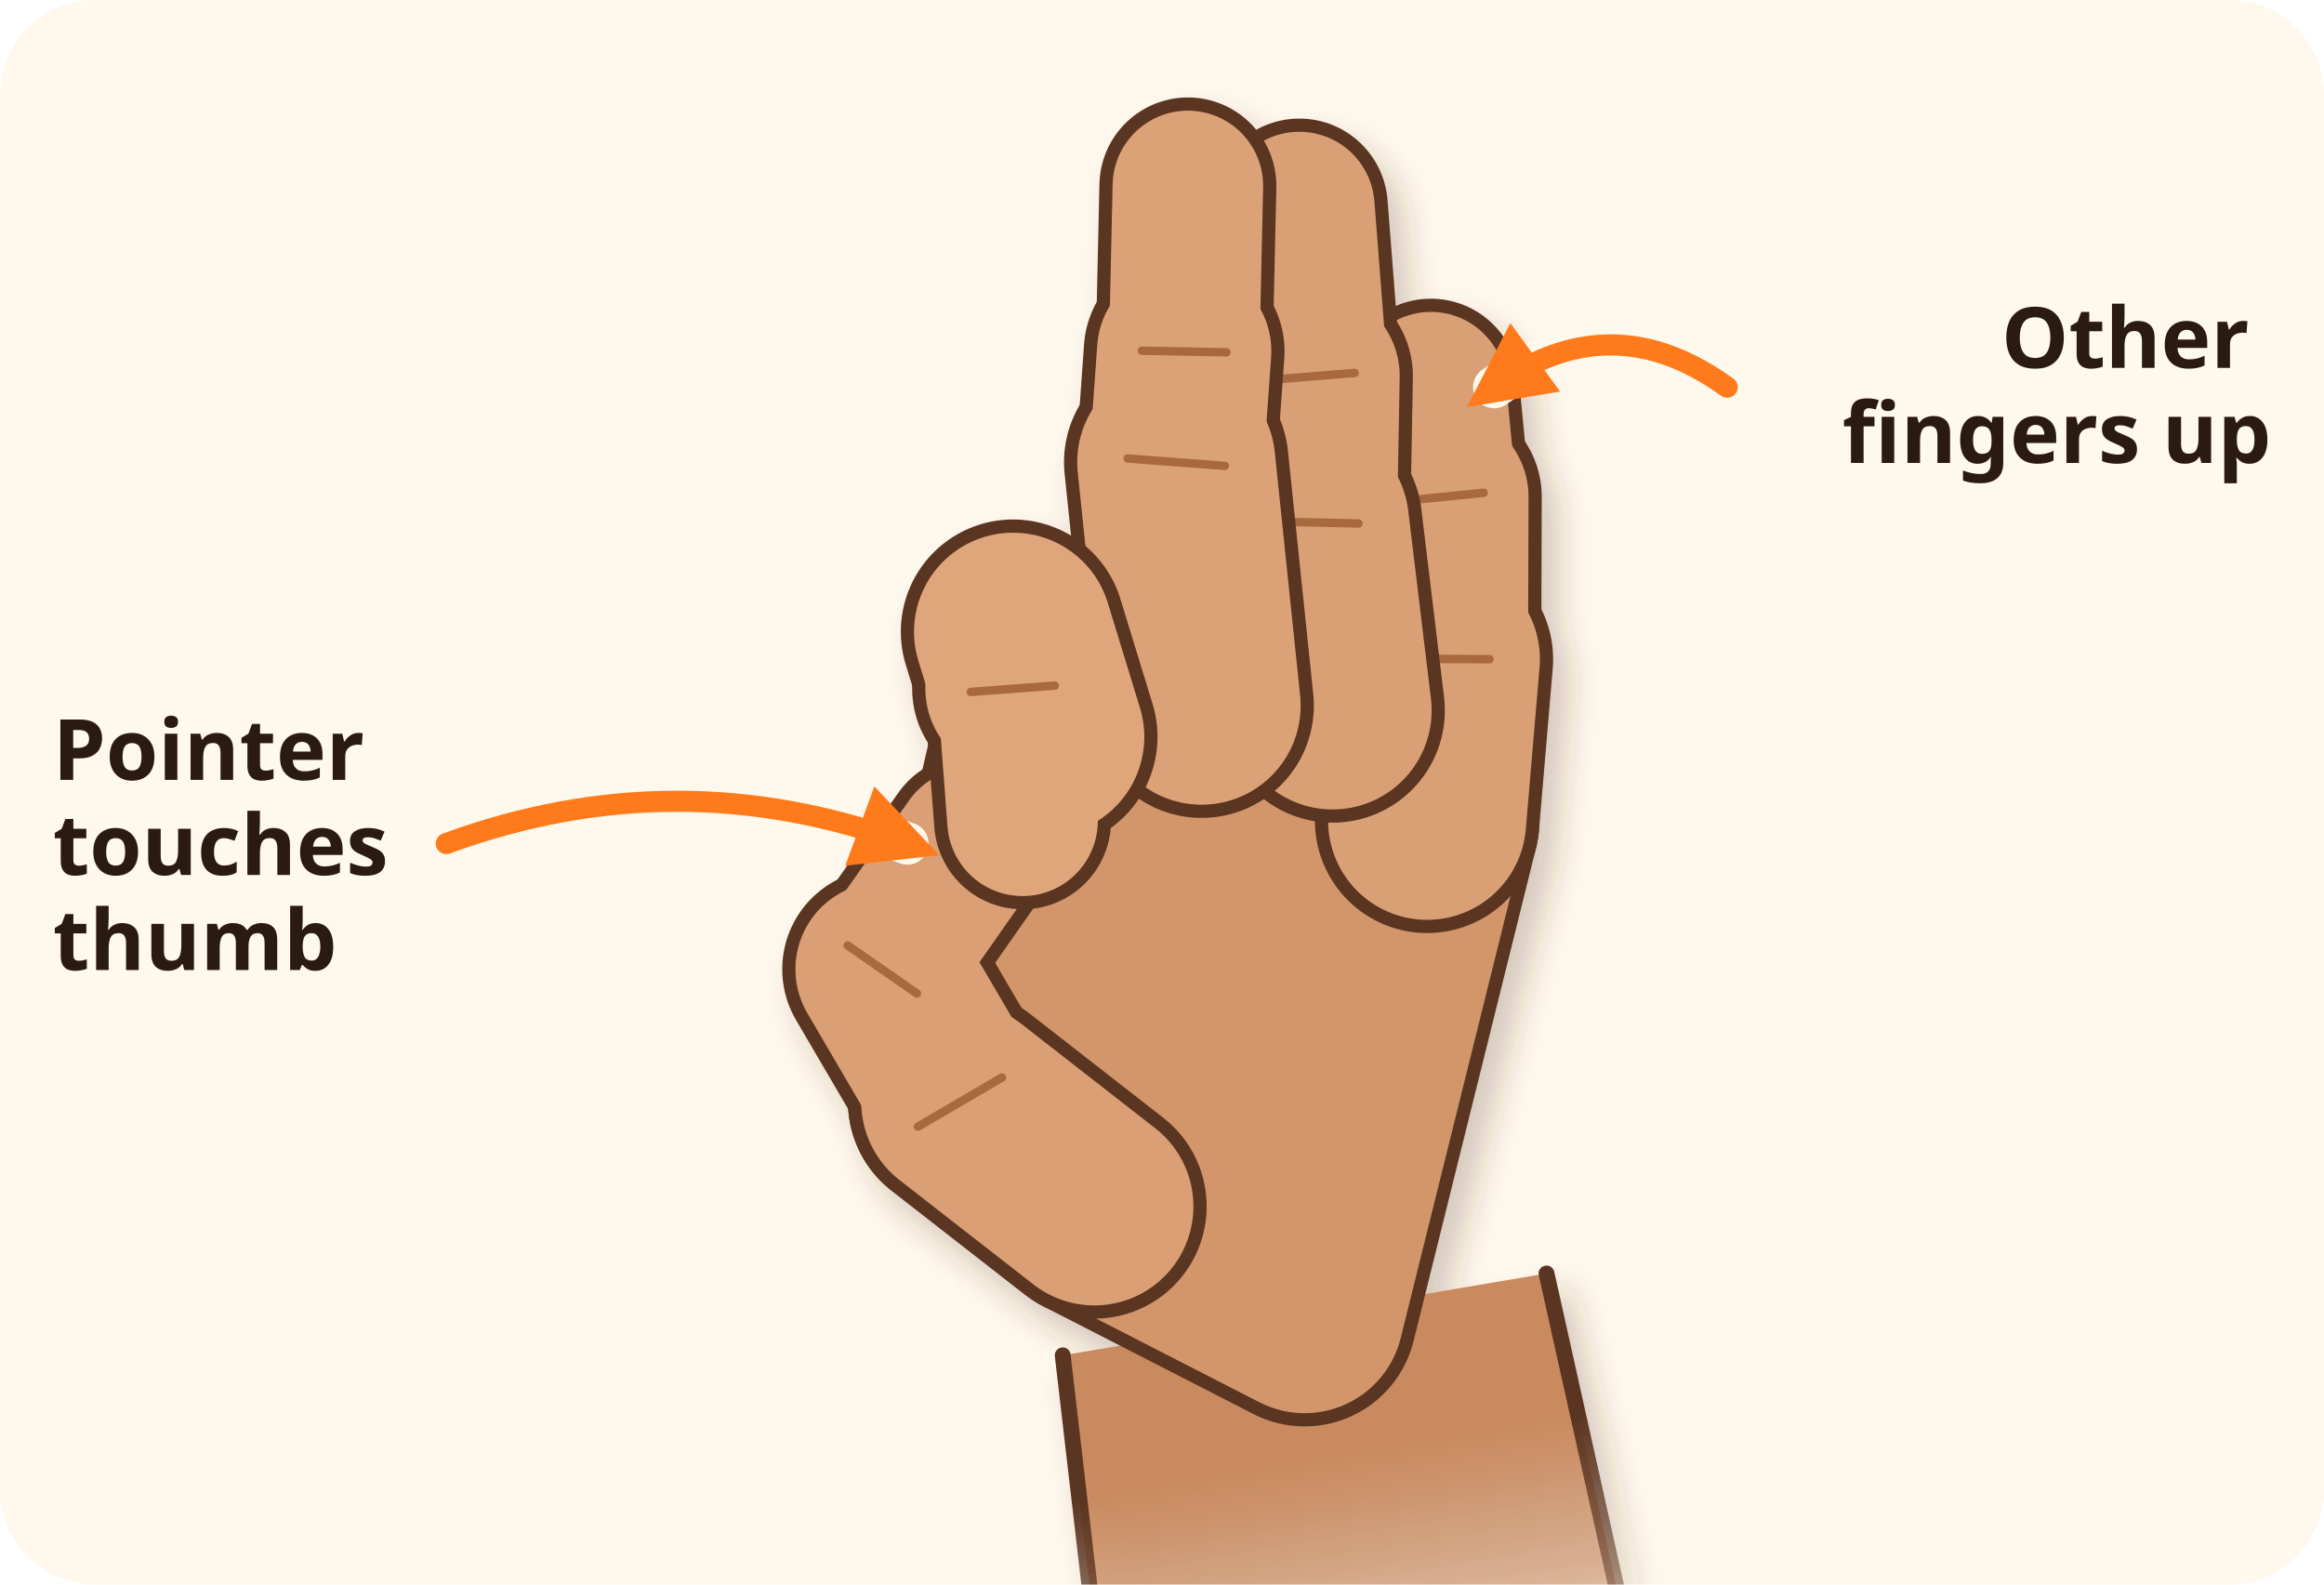
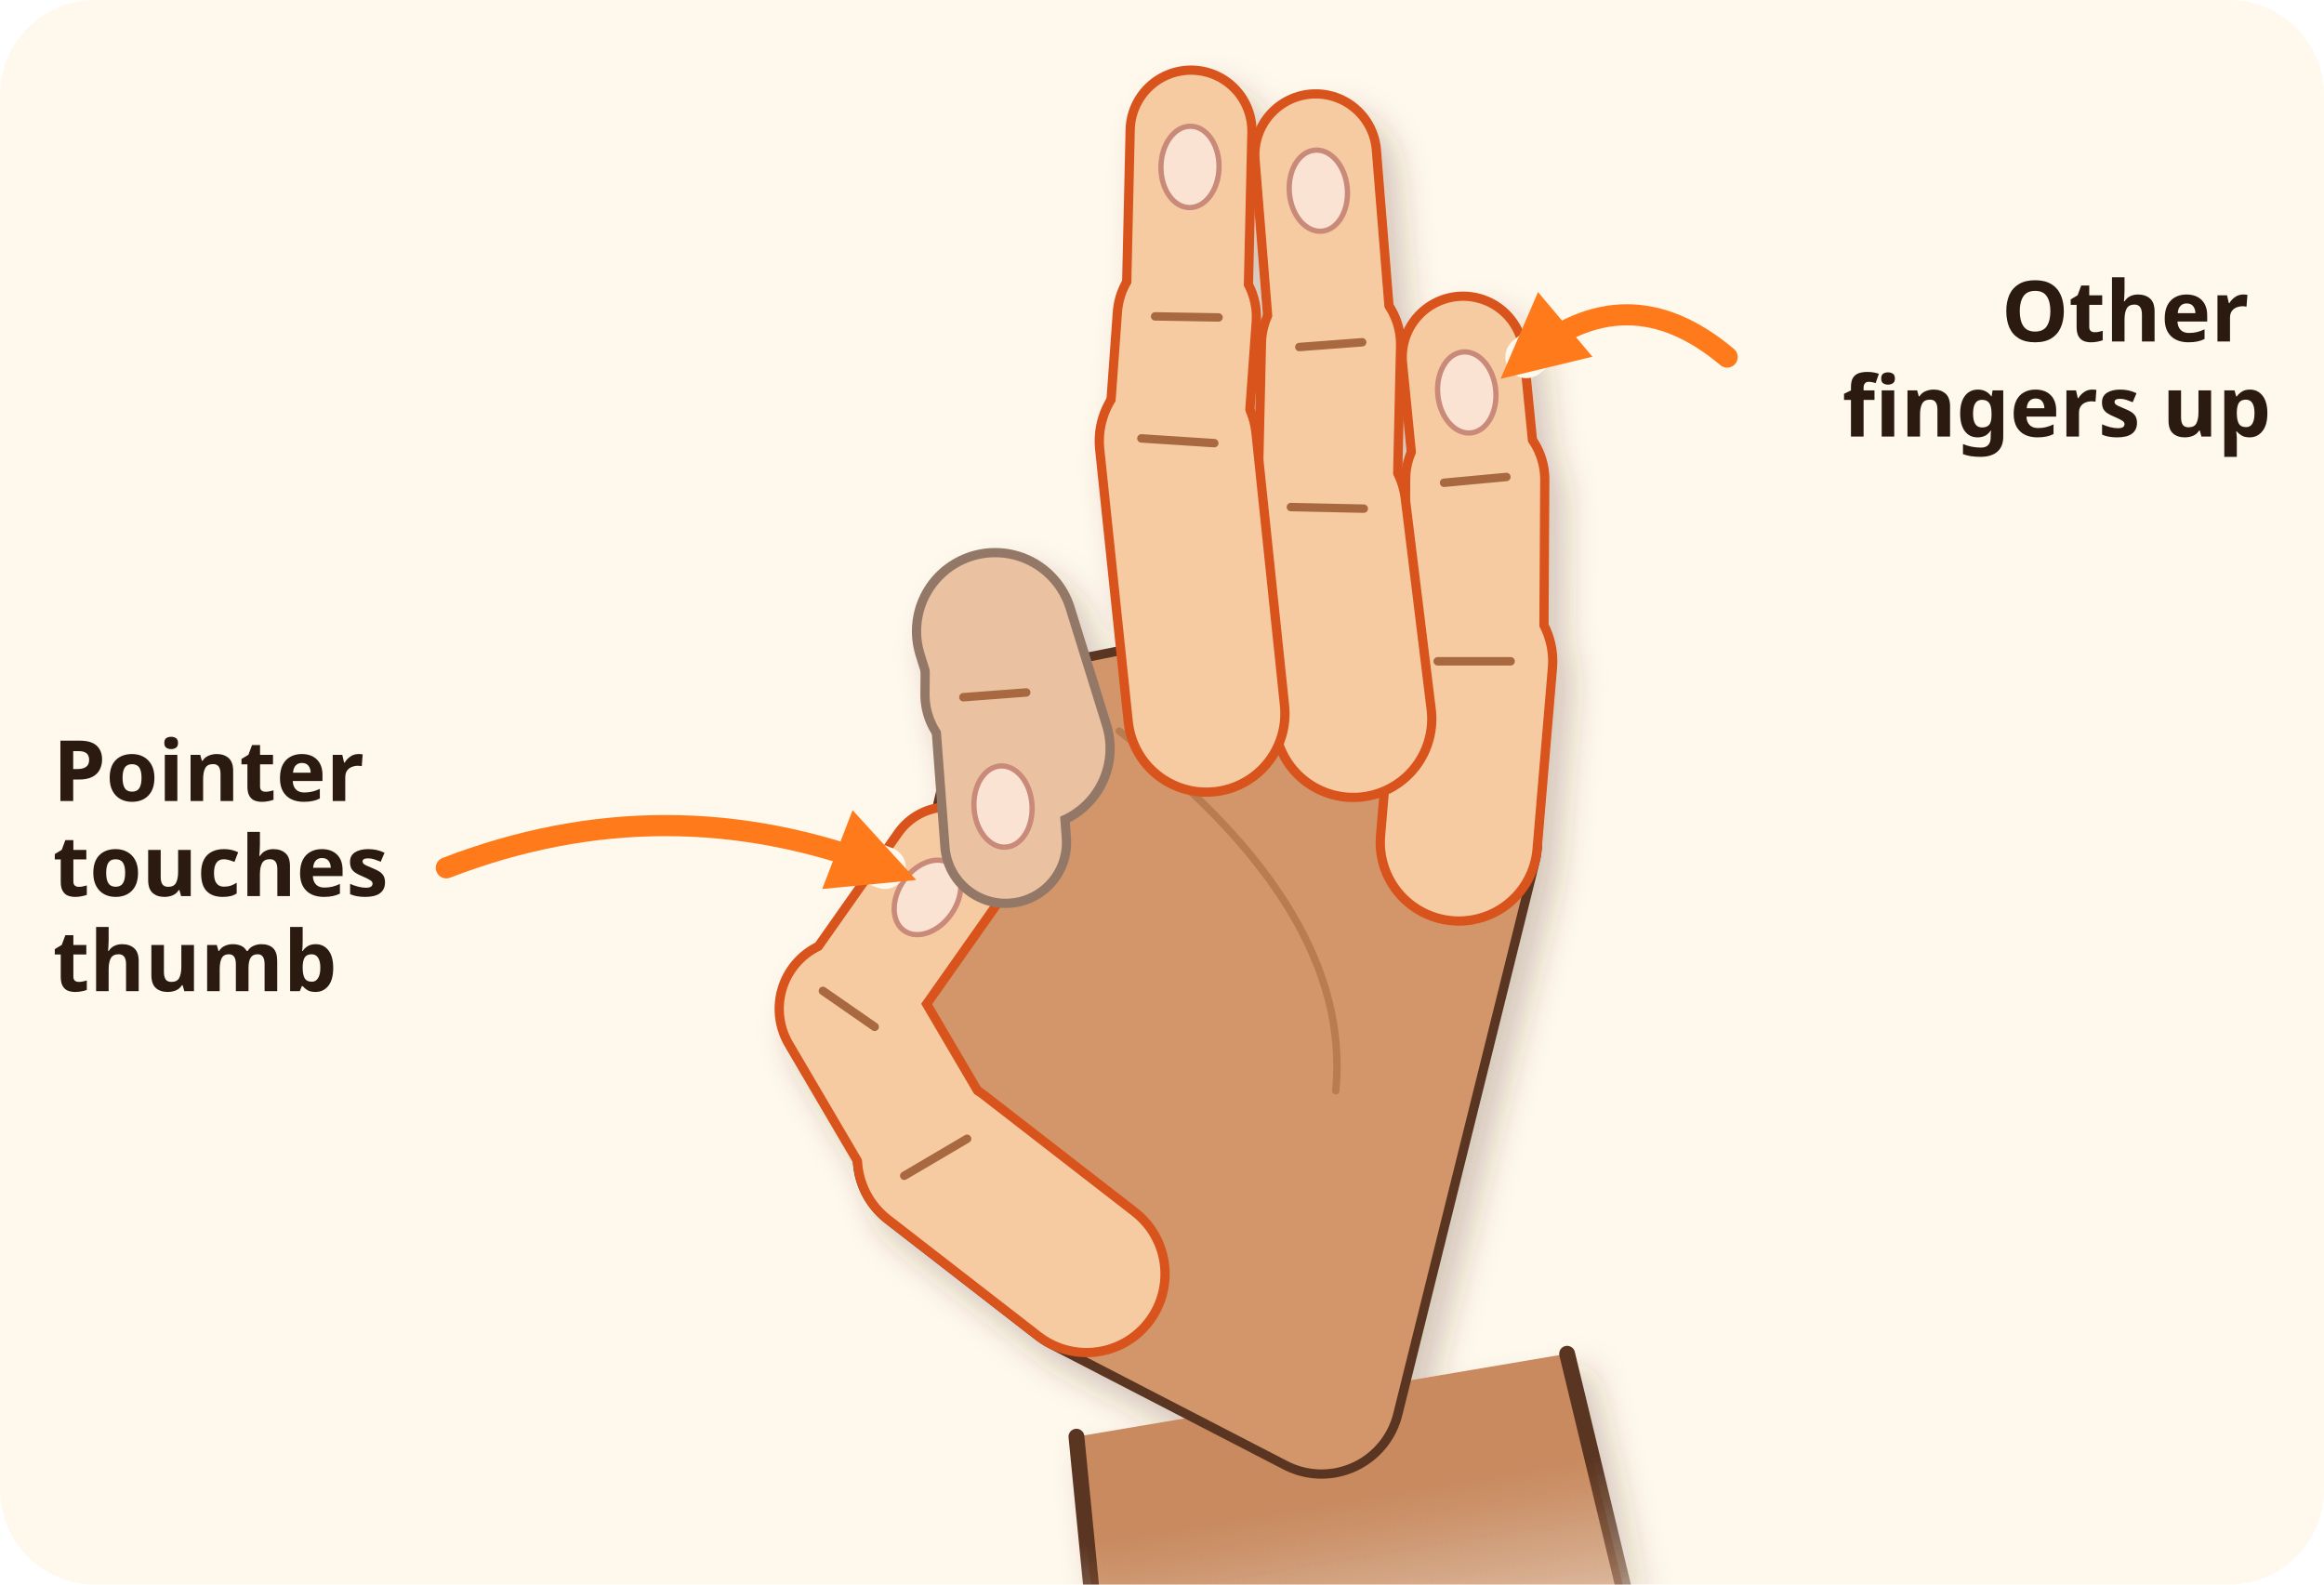
<svg xmlns="http://www.w3.org/2000/svg" viewBox="0 0 440 300" width="440" height="300" role="img">
  <defs>
    <marker id="head" viewBox="0 0 10 10" refX="6" refY="5" markerWidth="4" markerHeight="4" orient="auto">
      <path d="M0,0 L10,5 L0,10 z" fill="#ff7a1a" />
    </marker>
    <filter id="shadow" filterUnits="userSpaceOnUse" x="0" y="0" width="440" height="300">
      <feDropShadow dx="3" dy="4" stdDeviation="3" flood-color="#5a3420" flood-opacity="0.25" />
    </filter>
    <clipPath id="card">
      <rect width="440" height="300" rx="18" />
    </clipPath>
  </defs>
  <rect width="440" height="300" rx="18" fill="#fff8ec" />
  <g clip-path="url(#card)">
    <g stroke-linecap="round" stroke-linejoin="round" filter="url(#shadow)">
      <defs>
-         <linearGradient id="arm" gradientUnits="userSpaceOnUse" x1="247.0" y1="248.8" x2="262.0" y2="337.6">
+         <linearGradient id="arm" gradientUnits="userSpaceOnUse" x1="250.2" y1="264.2" x2="261.4" y2="330.4">
          <stop offset="0.3" stop-color="#c98a5f" />
          <stop offset="1" stop-color="#c98a5f" stop-opacity="0" />
        </linearGradient>
-         <linearGradient id="arm-edge" gradientUnits="userSpaceOnUse" x1="247.0" y1="248.8" x2="262.0" y2="337.6">
+         <linearGradient id="arm-edge" gradientUnits="userSpaceOnUse" x1="250.2" y1="264.2" x2="261.4" y2="330.4">
          <stop offset="0.3" stop-color="#5a3420" />
          <stop offset="1" stop-color="#5a3420" stop-opacity="0" />
        </linearGradient>
      </defs>
-       <polygon points="201.2,256.6 211.6,346.1 312.4,329.1 292.8,241.1" fill="url(#arm)" />
-       <polyline points="201.2,256.6 211.6,346.1" fill="none" stroke="url(#arm-edge)" stroke-width="3" />
-       <polyline points="292.8,241.1 312.4,329.1" fill="none" stroke="url(#arm-edge)" stroke-width="3" />
-       <polygon points="247.0,248.8 207.2,228.4 181.8,208.6 197.9,139.5 227.5,133.6 252.3,134.5 270.2,155.4" fill="#d2966b" stroke="#5a3420" stroke-width="42.5" />
-       <polygon points="247.0,248.8 207.2,228.4 181.8,208.6 197.9,139.5 227.5,133.6 252.3,134.5 270.2,155.4" fill="#d2966b" stroke="#d2966b" stroke-width="37.5" />
-       <line x1="270.2" y1="155.4" x2="272.8" y2="124.8" stroke="#5a3420" stroke-width="42.5" />
-       <line x1="272.8" y1="124.8" x2="272.9" y2="94.1" stroke="#5a3420" stroke-width="38.0" />
-       <line x1="272.9" y1="94.1" x2="270.9" y2="73.3" stroke="#5a3420" stroke-width="33.5" />
-       <line x1="270.2" y1="155.4" x2="272.8" y2="124.8" stroke="#d99f74" stroke-width="37.5" />
-       <line x1="272.8" y1="124.8" x2="272.9" y2="94.1" stroke="#d99f74" stroke-width="33.0" />
-       <line x1="272.9" y1="94.1" x2="270.9" y2="73.3" stroke="#d99f74" stroke-width="28.5" />
-       <line x1="282.0" y1="124.8" x2="263.6" y2="124.7" stroke="#a8693f" stroke-width="1.6" />
-       <line x1="280.9" y1="93.3" x2="265.0" y2="94.9" stroke="#a8693f" stroke-width="1.6" />
-       <line x1="207.2" y1="228.4" x2="181.8" y2="208.6" stroke="#5a3420" stroke-width="42.5" />
-       <line x1="181.8" y1="208.6" x2="167.1" y2="183.5" stroke="#5a3420" stroke-width="38.0" />
-       <line x1="167.1" y1="183.5" x2="183.8" y2="159.7" stroke="#5a3420" stroke-width="33.5" />
-       <line x1="207.2" y1="228.4" x2="181.8" y2="208.6" stroke="#da9f74" stroke-width="37.5" />
-       <line x1="181.8" y1="208.6" x2="167.1" y2="183.5" stroke="#da9f74" stroke-width="33.0" />
-       <line x1="167.1" y1="183.5" x2="183.8" y2="159.7" stroke="#da9f74" stroke-width="28.5" />
-       <line x1="189.7" y1="204.0" x2="173.8" y2="213.3" stroke="#a8693f" stroke-width="1.6" />
-       <line x1="173.6" y1="188.1" x2="160.5" y2="179.0" stroke="#a8693f" stroke-width="1.6" />
-       <line x1="252.3" y1="134.5" x2="248.0" y2="98.9" stroke="#5a3420" stroke-width="42.5" />
-       <line x1="248.0" y1="98.9" x2="248.5" y2="71.2" stroke="#5a3420" stroke-width="38.0" />
-       <line x1="248.5" y1="71.2" x2="246.0" y2="39.2" stroke="#5a3420" stroke-width="33.5" />
-       <line x1="252.3" y1="134.5" x2="248.0" y2="98.9" stroke="#daa075" stroke-width="37.5" />
-       <line x1="248.0" y1="98.9" x2="248.5" y2="71.2" stroke="#daa075" stroke-width="33.0" />
-       <line x1="248.5" y1="71.2" x2="246.0" y2="39.2" stroke="#daa075" stroke-width="28.5" />
-       <line x1="257.2" y1="99.1" x2="238.7" y2="98.7" stroke="#a8693f" stroke-width="1.6" />
-       <line x1="256.5" y1="70.6" x2="240.6" y2="71.9" stroke="#a8693f" stroke-width="1.6" />
-       <line x1="227.5" y1="133.6" x2="222.7" y2="87.5" stroke="#5a3420" stroke-width="42.5" />
-       <line x1="222.7" y1="87.5" x2="224.2" y2="66.5" stroke="#5a3420" stroke-width="38.0" />
-       <line x1="224.2" y1="66.5" x2="224.9" y2="35.2" stroke="#5a3420" stroke-width="33.5" />
-       <line x1="227.5" y1="133.6" x2="222.7" y2="87.5" stroke="#dca277" stroke-width="37.5" />
-       <line x1="222.7" y1="87.5" x2="224.2" y2="66.5" stroke="#dca277" stroke-width="33.0" />
-       <line x1="224.2" y1="66.5" x2="224.9" y2="35.2" stroke="#dca277" stroke-width="28.5" />
-       <line x1="231.9" y1="88.2" x2="213.5" y2="86.8" stroke="#a8693f" stroke-width="1.6" />
-       <line x1="232.2" y1="66.7" x2="216.2" y2="66.4" stroke="#a8693f" stroke-width="1.6" />
-       <line x1="197.9" y1="139.5" x2="191.8" y2="119.6" stroke="#5a3420" stroke-width="42.5" />
-       <line x1="191.8" y1="119.6" x2="191.7" y2="130.4" stroke="#5a3420" stroke-width="38.0" />
-       <line x1="191.7" y1="130.4" x2="193.6" y2="155.4" stroke="#5a3420" stroke-width="33.5" />
-       <line x1="197.9" y1="139.5" x2="191.8" y2="119.6" stroke="#dfa67b" stroke-width="37.5" />
-       <line x1="191.8" y1="119.6" x2="191.7" y2="130.4" stroke="#dfa67b" stroke-width="33.0" />
-       <line x1="191.7" y1="130.4" x2="193.6" y2="155.4" stroke="#dfa67b" stroke-width="28.5" />
-       <line x1="183.8" y1="131.0" x2="199.7" y2="129.8" stroke="#a8693f" stroke-width="1.6" />
+       <polygon points="203.8,272.0 210.4,339.1 312.5,321.8 296.7,256.3" fill="url(#arm)" />
+       <polyline points="203.8,272.0 210.4,339.1" fill="none" stroke="url(#arm-edge)" stroke-width="3" />
+       <polyline points="296.7,256.3 312.5,321.8" fill="none" stroke="url(#arm-edge)" stroke-width="3" />
+       <polygon points="250.2,264.2 205.7,241.2 177.2,219.1 195.3,141.7 228.4,135.1 256.2,136.1 276.2,159.5" fill="#d2966b" stroke="#5a3420" stroke-width="31.5" />
+       <polygon points="250.2,264.2 205.7,241.2 177.2,219.1 195.3,141.7 228.4,135.1 256.2,136.1 276.2,159.5" fill="#d2966b" stroke="#d2966b" stroke-width="28.0" />
+       <path d="M 211.9,138.4 Q 256.2,172.5 252.9,206.5" fill="none" stroke="#a8693f" stroke-width="1.4" opacity="0.6" />
+       <line x1="276.2" y1="159.5" x2="279.1" y2="125.2" stroke="#d9531a" stroke-width="31.5" />
+       <line x1="279.1" y1="125.2" x2="279.3" y2="90.8" stroke="#d9531a" stroke-width="28.1" />
+       <line x1="279.3" y1="90.8" x2="277.0" y2="67.6" stroke="#d9531a" stroke-width="24.8" />
+       <line x1="276.2" y1="159.5" x2="279.1" y2="125.2" stroke="#f6cba2" stroke-width="28.0" />
+       <line x1="279.1" y1="125.2" x2="279.3" y2="90.8" stroke="#f6cba2" stroke-width="24.6" />
+       <line x1="279.3" y1="90.8" x2="277.0" y2="67.6" stroke="#f6cba2" stroke-width="21.3" />
+       <ellipse cx="277.7" cy="74.3" rx="7.7" ry="5.5" transform="rotate(-96 277.7 74.3)" fill="#fbe3d4" stroke="#c98a7a" stroke-width="1" />
+       <line x1="286.0" y1="125.2" x2="272.2" y2="125.2" stroke="#a8693f" stroke-width="1.6" />
+       <line x1="285.2" y1="90.3" x2="273.4" y2="91.4" stroke="#a8693f" stroke-width="1.6" />
+       <line x1="205.7" y1="241.2" x2="177.2" y2="219.1" stroke="#d9531a" stroke-width="31.5" />
+       <line x1="177.2" y1="219.1" x2="160.7" y2="191.0" stroke="#d9531a" stroke-width="28.1" />
+       <line x1="160.7" y1="191.0" x2="179.5" y2="164.3" stroke="#d9531a" stroke-width="24.8" />
+       <line x1="205.7" y1="241.2" x2="177.2" y2="219.1" stroke="#f6cba2" stroke-width="28.0" />
+       <line x1="177.2" y1="219.1" x2="160.7" y2="191.0" stroke="#f6cba2" stroke-width="24.6" />
+       <line x1="160.7" y1="191.0" x2="179.5" y2="164.3" stroke="#f6cba2" stroke-width="21.3" />
+       <ellipse cx="175.6" cy="169.9" rx="7.7" ry="5.5" transform="rotate(-55 175.6 169.9)" fill="#fbe3d4" stroke="#c98a7a" stroke-width="1" />
+       <line x1="183.1" y1="215.6" x2="171.2" y2="222.6" stroke="#a8693f" stroke-width="1.6" />
+       <line x1="165.6" y1="194.4" x2="155.8" y2="187.6" stroke="#a8693f" stroke-width="1.6" />
+       <line x1="256.2" y1="136.1" x2="251.3" y2="96.2" stroke="#d9531a" stroke-width="31.5" />
+       <line x1="251.3" y1="96.2" x2="252.0" y2="65.2" stroke="#d9531a" stroke-width="28.1" />
+       <line x1="252.0" y1="65.2" x2="249.1" y2="29.3" stroke="#d9531a" stroke-width="24.8" />
+       <line x1="256.2" y1="136.1" x2="251.3" y2="96.2" stroke="#f6cba2" stroke-width="28.0" />
+       <line x1="251.3" y1="96.2" x2="252.0" y2="65.2" stroke="#f6cba2" stroke-width="24.6" />
+       <line x1="252.0" y1="65.2" x2="249.1" y2="29.3" stroke="#f6cba2" stroke-width="21.3" />
+       <ellipse cx="249.6" cy="36.1" rx="7.7" ry="5.5" transform="rotate(-95 249.6 36.1)" fill="#fbe3d4" stroke="#c98a7a" stroke-width="1" />
+       <line x1="258.2" y1="96.3" x2="244.4" y2="96.0" stroke="#a8693f" stroke-width="1.6" />
+       <line x1="257.9" y1="64.8" x2="246.0" y2="65.7" stroke="#a8693f" stroke-width="1.6" />
+       <line x1="228.4" y1="135.1" x2="223.0" y2="83.5" stroke="#d9531a" stroke-width="31.5" />
+       <line x1="223.0" y1="83.5" x2="224.7" y2="60.0" stroke="#d9531a" stroke-width="28.1" />
+       <line x1="224.7" y1="60.0" x2="225.5" y2="24.8" stroke="#d9531a" stroke-width="24.8" />
+       <line x1="228.4" y1="135.1" x2="223.0" y2="83.5" stroke="#f6cba2" stroke-width="28.0" />
+       <line x1="223.0" y1="83.5" x2="224.7" y2="60.0" stroke="#f6cba2" stroke-width="24.6" />
+       <line x1="224.7" y1="60.0" x2="225.5" y2="24.8" stroke="#f6cba2" stroke-width="21.3" />
+       <ellipse cx="225.3" cy="31.6" rx="7.7" ry="5.5" transform="rotate(-89 225.3 31.6)" fill="#fbe3d4" stroke="#c98a7a" stroke-width="1" />
+       <line x1="229.9" y1="83.9" x2="216.1" y2="83.0" stroke="#a8693f" stroke-width="1.6" />
+       <line x1="230.7" y1="60.1" x2="218.7" y2="59.9" stroke="#a8693f" stroke-width="1.6" />
+       <line x1="195.3" y1="141.7" x2="188.4" y2="119.5" stroke="#937867" stroke-width="31.5" />
+       <line x1="188.4" y1="119.5" x2="188.3" y2="131.5" stroke="#937867" stroke-width="28.1" />
+       <line x1="188.3" y1="131.5" x2="190.4" y2="159.5" stroke="#937867" stroke-width="24.8" />
+       <line x1="195.3" y1="141.7" x2="188.4" y2="119.5" stroke="#eac2a2" stroke-width="28.0" />
+       <line x1="188.4" y1="119.5" x2="188.3" y2="131.5" stroke="#eac2a2" stroke-width="24.6" />
+       <line x1="188.3" y1="131.5" x2="190.4" y2="159.5" stroke="#eac2a2" stroke-width="21.3" />
+       <ellipse cx="189.9" cy="152.7" rx="7.7" ry="5.5" transform="rotate(86 189.9 152.7)" fill="#fbe3d4" stroke="#c98a7a" stroke-width="1" />
+       <line x1="182.4" y1="132.0" x2="194.3" y2="131.1" stroke="#a8693f" stroke-width="1.6" />
    </g>
    <text text-anchor="start" dominant-baseline="middle" font-family="system-ui, sans-serif" font-size="16" font-weight="700" fill="#2b1a10" stroke="#fff8ec" stroke-width="4" paint-order="stroke">
-       <tspan x="10" y="142">Pointer</tspan>
-       <tspan x="10" y="160">touches</tspan>
-       <tspan x="10" y="178">thumb</tspan>
+       <tspan x="10" y="146">Pointer</tspan>
+       <tspan x="10" y="164">touches</tspan>
+       <tspan x="10" y="182">thumb</tspan>
    </text>
-     <path d="M 84.5,159.7 Q 128.2,143.7 171.8,159.7" fill="none" stroke="#fff8ec" stroke-width="8" stroke-linecap="round" />
-     <path d="M 84.5,159.7 Q 128.2,143.7 171.8,159.7" fill="none" stroke="#ff7a1a" stroke-width="4" stroke-linecap="round" marker-end="url(#head)" />
+     <path d="M 84.5,164.3 Q 126.0,148.3 167.5,164.3" fill="none" stroke="#fff8ec" stroke-width="8" stroke-linecap="round" />
+     <path d="M 84.5,164.3 Q 126.0,148.3 167.5,164.3" fill="none" stroke="#ff7a1a" stroke-width="4" stroke-linecap="round" marker-end="url(#head)" />
    <text text-anchor="end" dominant-baseline="middle" font-family="system-ui, sans-serif" font-size="16" font-weight="700" fill="#2b1a10" stroke="#fff8ec" stroke-width="4" paint-order="stroke">
-       <tspan x="430" y="64">Other</tspan>
-       <tspan x="430" y="82">fingers up</tspan>
+       <tspan x="430" y="59">Other</tspan>
+       <tspan x="430" y="77">fingers up</tspan>
    </text>
-     <path d="M 327.0,73.3 Q 304.9,57.3 282.9,73.3" fill="none" stroke="#fff8ec" stroke-width="8" stroke-linecap="round" />
-     <path d="M 327.0,73.3 Q 304.9,57.3 282.9,73.3" fill="none" stroke="#ff7a1a" stroke-width="4" stroke-linecap="round" marker-end="url(#head)" />
+     <path d="M 327.0,67.6 Q 308.0,51.6 289.0,67.6" fill="none" stroke="#fff8ec" stroke-width="8" stroke-linecap="round" />
+     <path d="M 327.0,67.6 Q 308.0,51.6 289.0,67.6" fill="none" stroke="#ff7a1a" stroke-width="4" stroke-linecap="round" marker-end="url(#head)" />
  </g>
</svg>
